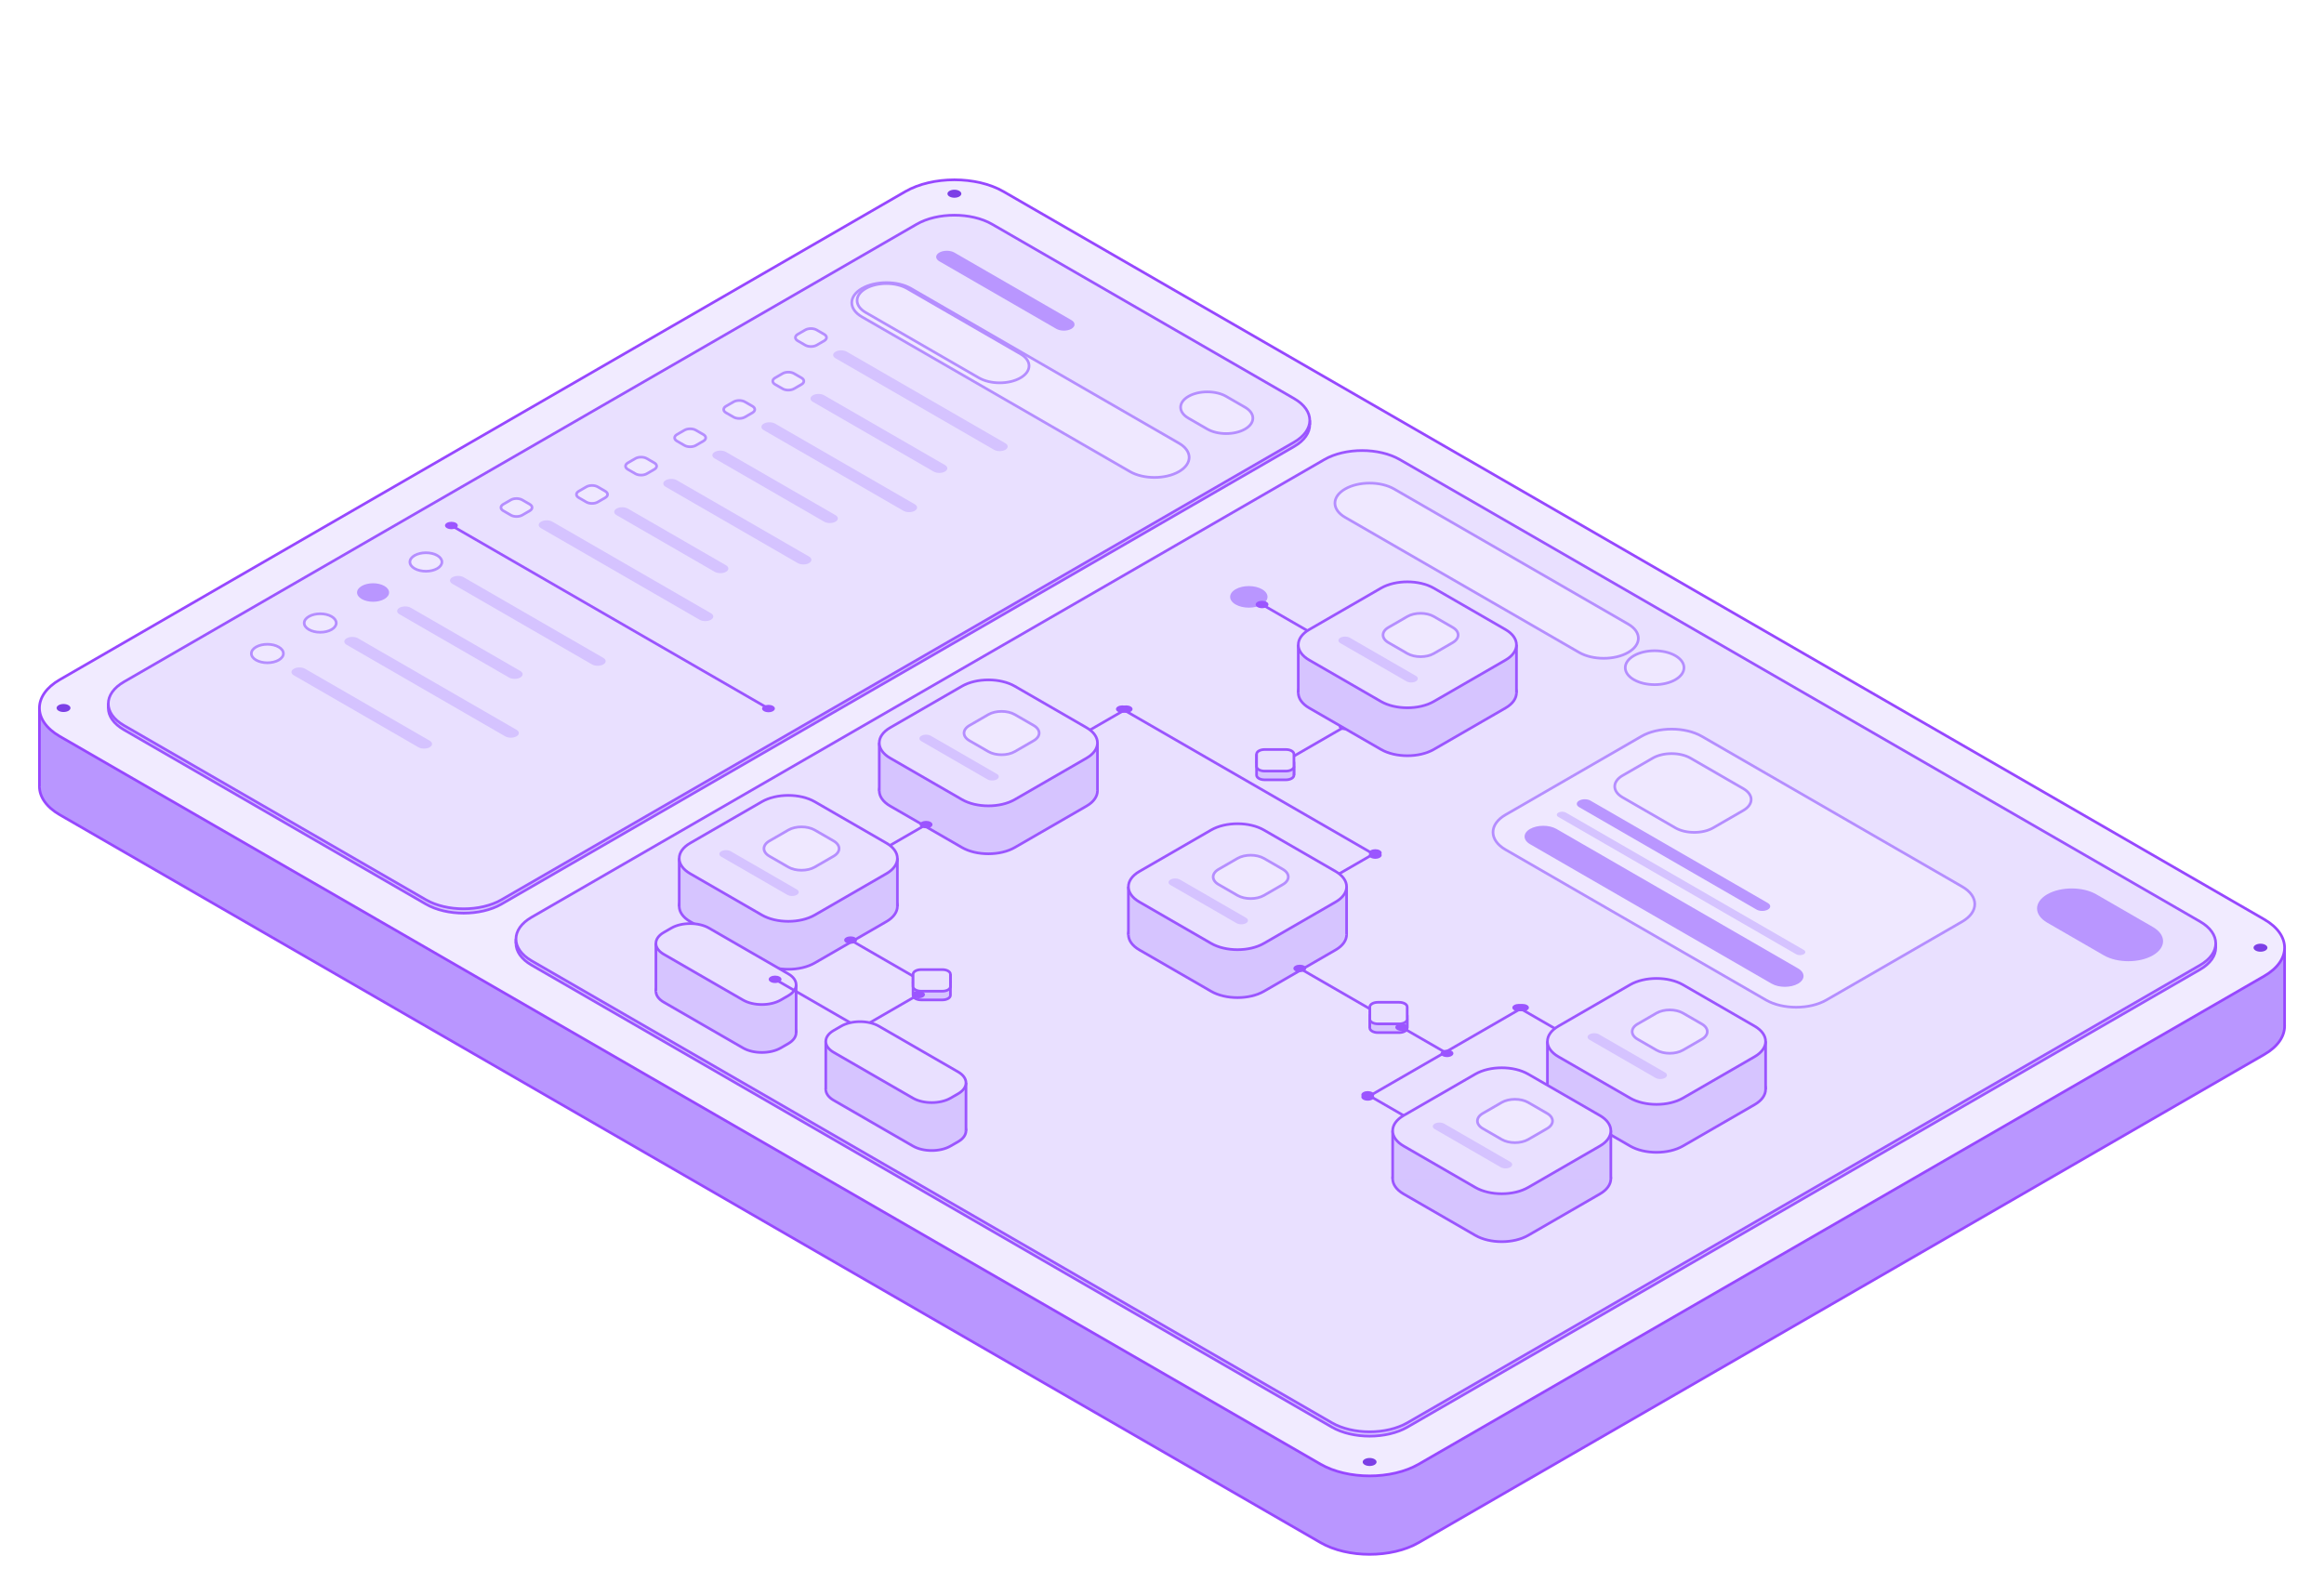
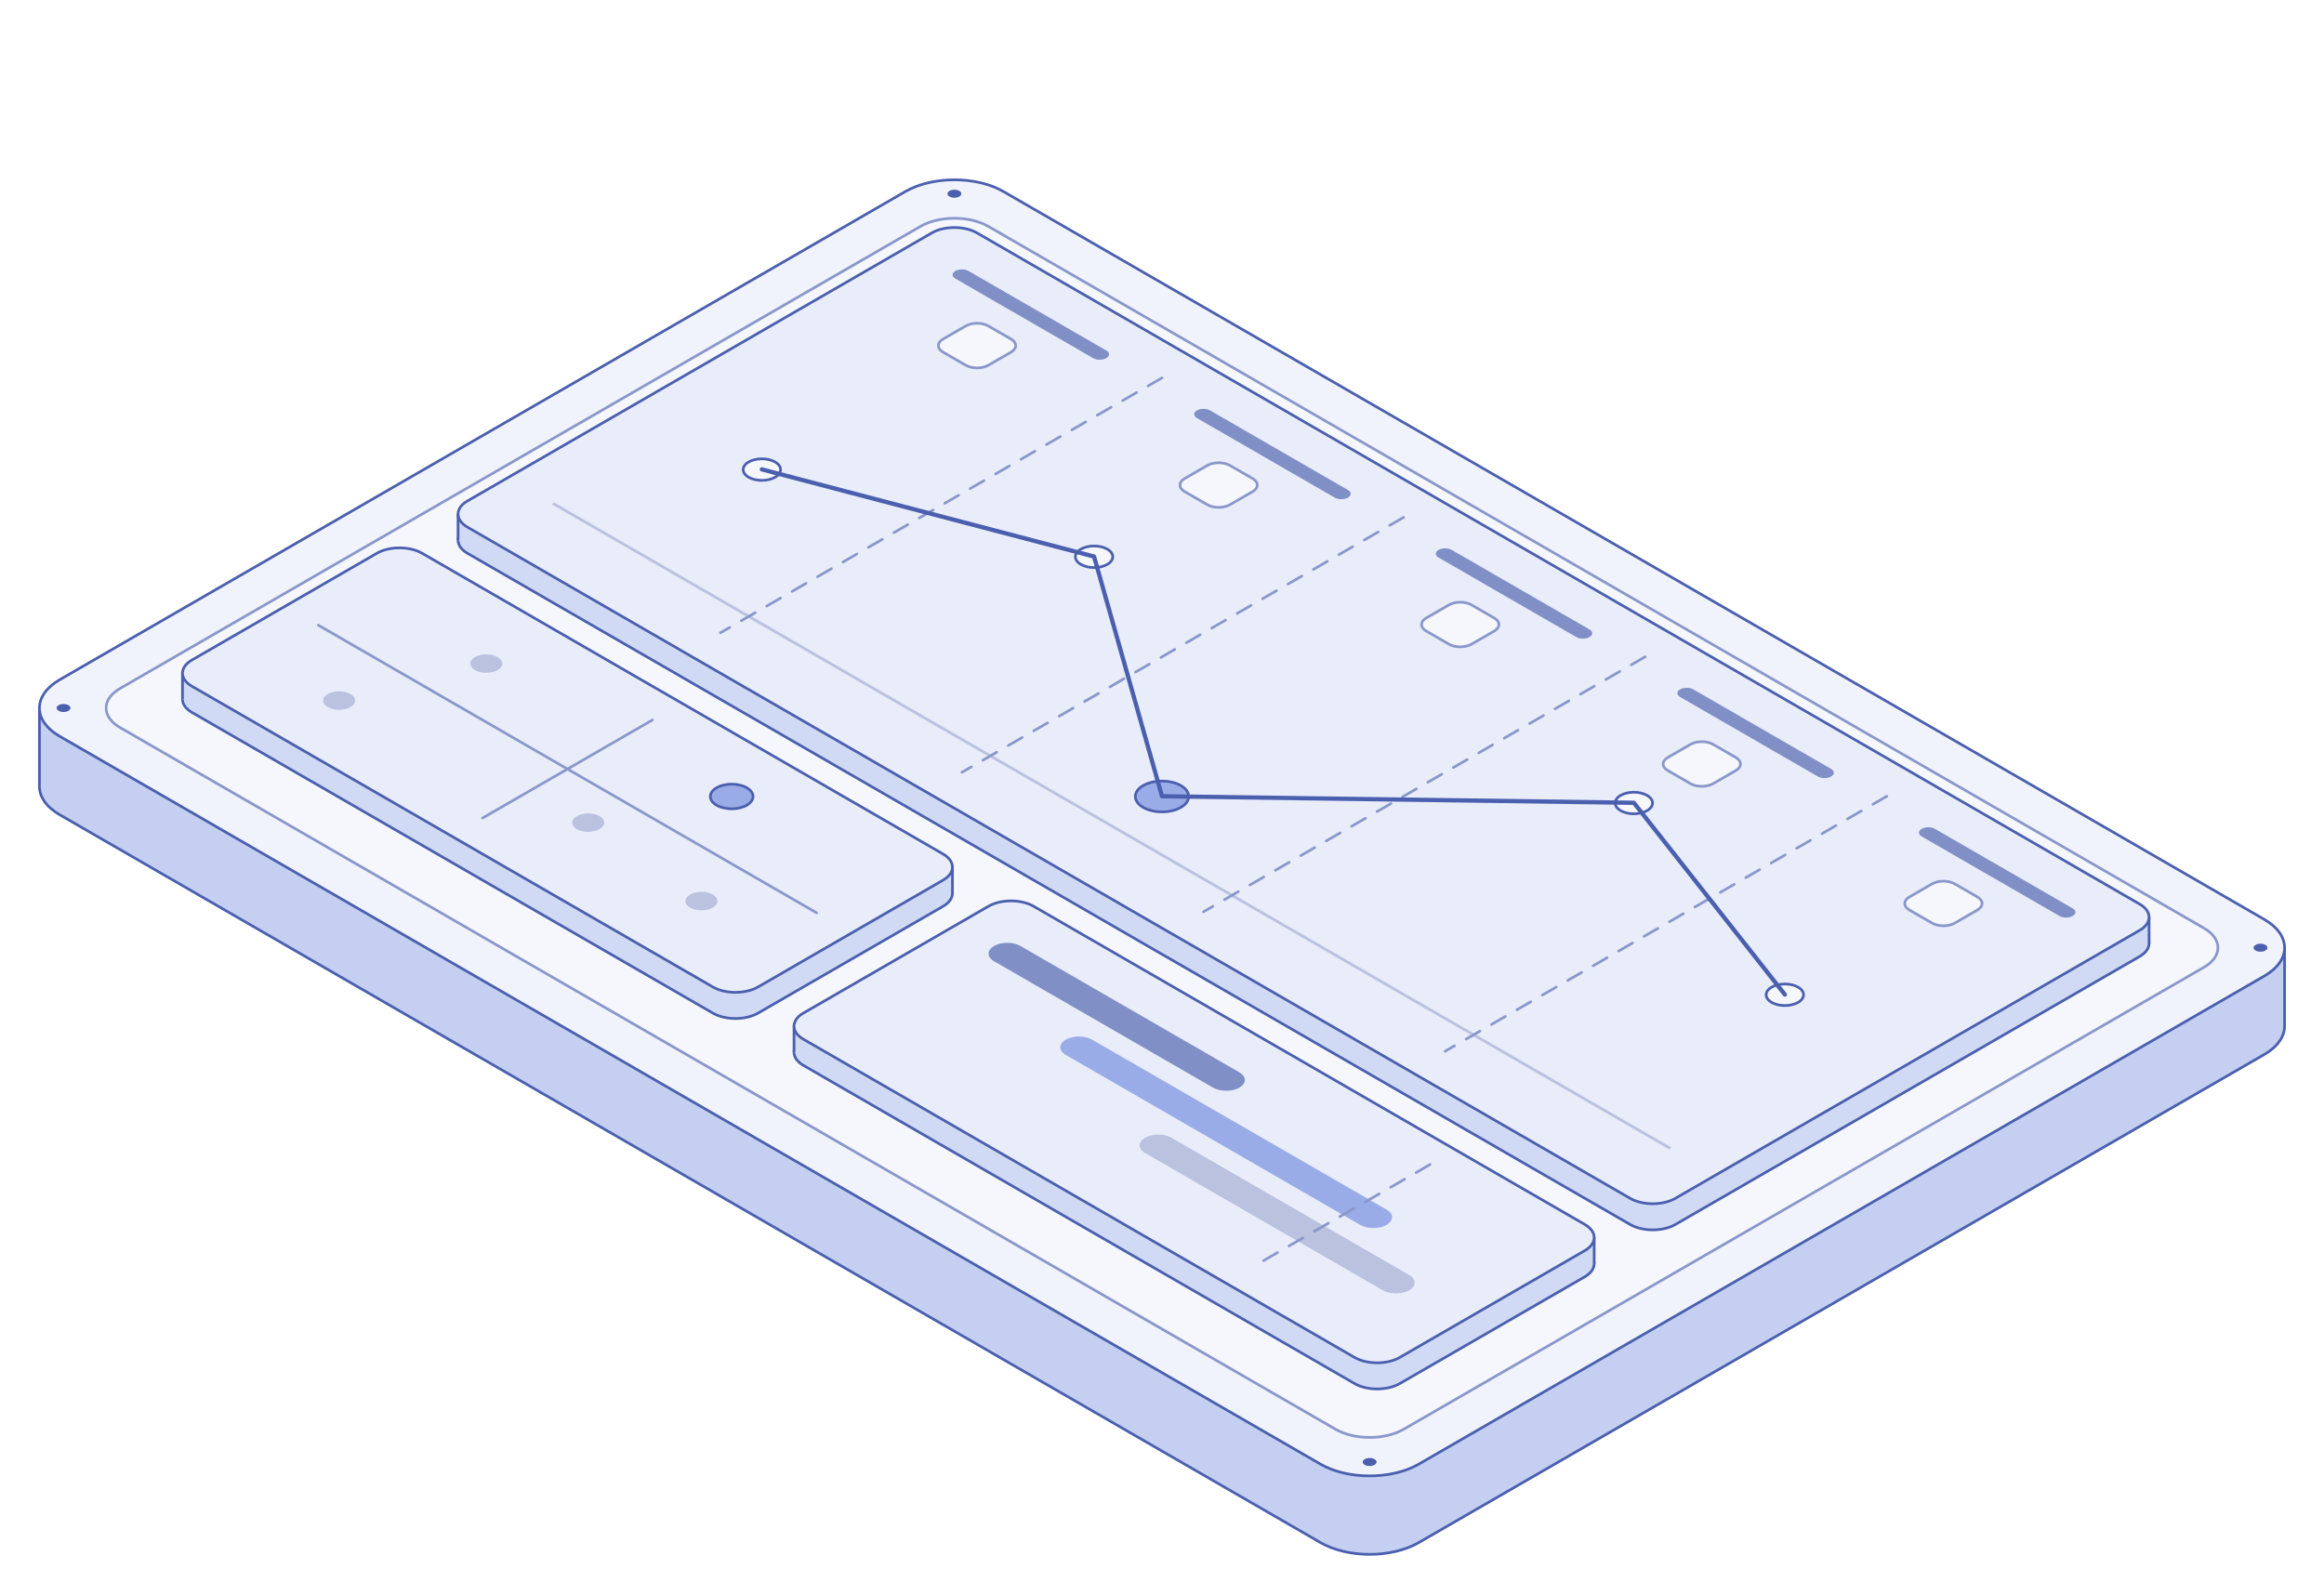
<svg xmlns="http://www.w3.org/2000/svg" viewBox="-435.34 -339.58 870.67 592.61" shape-rendering="geometricPrecision">
-   <style>.l{stroke-width:1px}.l2{stroke-width:1.5px}@media (min-resolution:2dppx){.l{stroke-width:.5px}.l2{stroke-width:1px}}@media (min-resolution:3dppx){.l{stroke-width:.34px}.l2{stroke-width:.67px}}</style>
+   <style>.l{stroke-width:1px}.l2{stroke-width:1.6px}@media (min-resolution:2dppx){.l{stroke-width:.5px}.l2{stroke-width:1px}}@media (min-resolution:3dppx){.l{stroke-width:.34px}.l2{stroke-width:.67px}}</style>
  <g transform="matrix(0.707107,0.408248,-0.707107,0.408248,-77.7817,-249.0315)">
-     <rect x="0" y="0" width="720" height="500" rx="26" fill="#b996ff" stroke="#9747ff" class="l" vector-effect="non-scaling-stroke" />
+     <rect x="0" y="0" width="720" height="500" rx="26" fill="#c4cff1" stroke="#4a5fae" class="l" vector-effect="non-scaling-stroke" />
  </g>
-   <path d="M-420.566 -74.301L420.566 15.513L420.566 44.907L-420.566 -44.907Z" fill="#b996ff" />
-   <path d="M-420.566 -74.301L-420.566 -44.907M420.566 15.513L420.566 44.907" stroke="#9747ff" class="l" vector-effect="non-scaling-stroke" />
+   <path d="M-420.566 -74.301L420.566 15.513L420.566 44.907L-420.566 -44.907Z" fill="#c4cff1" />
+   <path d="M-420.566 -74.301L-420.566 -44.907M420.566 15.513L420.566 44.907" stroke="#4a5fae" class="l" vector-effect="non-scaling-stroke" />
  <g transform="matrix(0.707107,0.408248,-0.707107,0.408248,-77.7817,-278.4253)">
-     <rect x="0" y="0" width="720" height="500" rx="26" fill="#f1ebff" stroke="#9747ff" class="l" vector-effect="non-scaling-stroke" />
+     <rect x="0" y="0" width="720" height="500" rx="26" fill="#f1f3fc" stroke="#4a5fae" class="l" vector-effect="non-scaling-stroke" />
  </g>
  <g transform="matrix(0.707107,0.408248,-0.707107,0.408248,-77.7817,-278.4253)">
-     <circle cx="14" cy="14" r="2.6" fill="#7c3fe6" />
-     <circle cx="706" cy="14" r="2.6" fill="#7c3fe6" />
-     <circle cx="706" cy="486" r="2.6" fill="#7c3fe6" />
-     <circle cx="14" cy="486" r="2.6" fill="#7c3fe6" />
+     <circle cx="14" cy="14" r="2.6" fill="#4a5fae" />
+     <circle cx="706" cy="14" r="2.6" fill="#4a5fae" />
+     <circle cx="706" cy="486" r="2.6" fill="#4a5fae" />
+     <circle cx="14" cy="486" r="2.6" fill="#4a5fae" />
  </g>
  <g transform="matrix(0.707107,0.408248,-0.707107,0.408248,-77.7817,-278.4253)">
-     <rect x="20" y="20" width="200" height="460" rx="20" fill="#d6c4ff" stroke="#9b55ff" class="l" vector-effect="non-scaling-stroke" />
-   </g>
-   <path d="M-394.767 -75.934L55.355 -182.079L55.355 -180.446L-394.767 -74.301Z" fill="#d6c4ff" />
-   <path d="M-394.767 -75.934L-394.767 -74.301M55.355 -182.079L55.355 -180.446" stroke="#9b55ff" class="l" vector-effect="non-scaling-stroke" />
-   <g transform="matrix(0.707107,0.408248,-0.707107,0.408248,-77.7817,-280.0583)">
-     <rect x="20" y="20" width="200" height="460" rx="20" fill="#e9e0ff" stroke="#9b55ff" class="l" vector-effect="non-scaling-stroke" />
-   </g>
-   <g transform="matrix(0.707107,0.408248,-0.707107,0.408248,-77.7817,-278.4253)">
-     <rect x="236" y="20" width="464" height="460" rx="20" fill="#d6c4ff" stroke="#9b55ff" class="l" vector-effect="non-scaling-stroke" />
-   </g>
-   <path d="M-242.032 12.247L394.767 13.880L394.767 15.513L-242.032 13.880Z" fill="#d6c4ff" />
-   <path d="M-242.032 12.247L-242.032 13.880M394.767 13.880L394.767 15.513" stroke="#9b55ff" class="l" vector-effect="non-scaling-stroke" />
-   <g transform="matrix(0.707107,0.408248,-0.707107,0.408248,-77.7817,-280.0583)">
-     <rect x="236" y="20" width="464" height="460" rx="20" fill="#e9e0ff" stroke="#9b55ff" class="l" vector-effect="non-scaling-stroke" />
-   </g>
-   <g transform="matrix(0.707107,0.408248,-0.707107,0.408248,-77.7817,-280.8748)">
-     <rect x="40" y="44" width="70" height="8" rx="4.0" fill="#b996ff" />
-   </g>
-   <g transform="matrix(0.707107,0.408248,-0.707107,0.408248,-77.7817,-280.8748)">
-     <rect x="40" y="116" width="10" height="10" rx="3" fill="#efe8ff" stroke="#b58eff" class="l" vector-effect="non-scaling-stroke" />
-   </g>
-   <g transform="matrix(0.707107,0.408248,-0.707107,0.408248,-77.7817,-280.8748)">
-     <rect x="54" y="142" width="10" height="10" rx="3" fill="#efe8ff" stroke="#b58eff" class="l" vector-effect="non-scaling-stroke" />
-   </g>
-   <g transform="matrix(0.707107,0.408248,-0.707107,0.408248,-77.7817,-280.8748)">
-     <rect x="54" y="168" width="10" height="10" rx="3" fill="#efe8ff" stroke="#b58eff" class="l" vector-effect="non-scaling-stroke" />
-   </g>
-   <g transform="matrix(0.707107,0.408248,-0.707107,0.408248,-77.7817,-280.8748)">
-     <rect x="172" y="38" width="30" height="20" rx="10" fill="#efe8ff" stroke="#b58eff" class="l" vector-effect="non-scaling-stroke" />
-   </g>
-   <g transform="matrix(0.707107,0.408248,-0.707107,0.408248,-77.7817,-280.8748)">
-     <rect x="54" y="194" width="10" height="10" rx="3" fill="#efe8ff" stroke="#b58eff" class="l" vector-effect="non-scaling-stroke" />
-   </g>
-   <g transform="matrix(0.707107,0.408248,-0.707107,0.408248,-77.7817,-280.8748)">
-     <rect x="58" y="118" width="90" height="6" rx="3.0" fill="#d5c3ff" />
-   </g>
-   <g transform="matrix(0.707107,0.408248,-0.707107,0.408248,-77.7817,-280.8748)">
-     <rect x="72" y="144" width="70" height="6" rx="3.0" fill="#d5c3ff" />
-   </g>
-   <g transform="matrix(0.707107,0.408248,-0.707107,0.408248,-77.7817,-280.8748)">
-     <rect x="54" y="220" width="10" height="10" rx="3" fill="#efe8ff" stroke="#b58eff" class="l" vector-effect="non-scaling-stroke" />
-   </g>
-   <g transform="matrix(0.707107,0.408248,-0.707107,0.408248,-77.7817,-280.8748)">
-     <rect x="36" y="72" width="168" height="26" rx="13" fill="#efe8ff" stroke="#b58eff" class="l" vector-effect="non-scaling-stroke" />
-   </g>
-   <g transform="matrix(0.707107,0.408248,-0.707107,0.408248,-77.7817,-280.8748)">
-     <rect x="54" y="246" width="10" height="10" rx="3" fill="#efe8ff" stroke="#b58eff" class="l" vector-effect="non-scaling-stroke" />
-   </g>
-   <g transform="matrix(0.707107,0.408248,-0.707107,0.408248,-77.7817,-280.8748)">
-     <rect x="72" y="170" width="80" height="6" rx="3.0" fill="#d5c3ff" />
-   </g>
-   <g transform="matrix(0.707107,0.408248,-0.707107,0.408248,-77.7817,-280.8748)">
-     <rect x="40" y="272" width="10" height="10" rx="3" fill="#efe8ff" stroke="#b58eff" class="l" vector-effect="non-scaling-stroke" />
-   </g>
-   <g transform="matrix(0.707107,0.408248,-0.707107,0.408248,-77.7817,-280.8748)">
-     <rect x="72" y="196" width="64" height="6" rx="3.0" fill="#d5c3ff" />
-   </g>
-   <g transform="matrix(0.707107,0.408248,-0.707107,0.408248,-77.7817,-280.8748)">
-     <rect x="72" y="222" width="76" height="6" rx="3.0" fill="#d5c3ff" />
-   </g>
-   <g transform="matrix(0.707107,0.408248,-0.707107,0.408248,-77.7817,-280.8748)">
-     <rect x="72" y="248" width="58" height="6" rx="3.0" fill="#d5c3ff" />
-   </g>
-   <g transform="matrix(0.707107,0.408248,-0.707107,0.408248,-77.7817,-280.8748)">
-     <rect x="40" y="320" width="12" height="12" rx="6" fill="#efe8ff" stroke="#b58eff" class="l" vector-effect="non-scaling-stroke" />
-   </g>
-   <g transform="matrix(0.707107,0.408248,-0.707107,0.408248,-77.7817,-280.8748)">
-     <rect x="40" y="348" width="12" height="12" rx="6" fill="#b996ff" />
-   </g>
-   <g transform="matrix(0.707107,0.408248,-0.707107,0.408248,-77.7817,-280.8748)">
-     <rect x="273" y="117" width="14" height="14" rx="7" fill="#b996ff" />
-   </g>
-   <g transform="matrix(0.707107,0.408248,-0.707107,0.408248,-77.7817,-280.8748)">
-     <rect x="58" y="274" width="90" height="6" rx="3.0" fill="#d5c3ff" />
-   </g>
-   <g transform="matrix(0.707107,0.408248,-0.707107,0.408248,-77.7817,-280.8748)">
-     <rect x="40" y="376" width="12" height="12" rx="6" fill="#efe8ff" stroke="#b58eff" class="l" vector-effect="non-scaling-stroke" />
-   </g>
-   <g transform="matrix(0.707107,0.408248,-0.707107,0.408248,-77.7817,-280.8748)">
-     <path d="M287 124.0L331 124.0" stroke="#9b55ff" class="l" vector-effect="non-scaling-stroke" />
-     <circle cx="287" cy="124.0" r="2.4" fill="#9b55ff" />
-     <circle cx="331" cy="124.0" r="2.4" fill="#9b55ff" />
-   </g>
-   <g transform="matrix(0.707107,0.408248,-0.707107,0.408248,-77.7817,-280.8748)">
-     <rect x="256" y="36" width="150" height="26" rx="13" fill="#efe8ff" stroke="#b58eff" class="l" vector-effect="non-scaling-stroke" />
-   </g>
-   <g transform="matrix(0.707107,0.408248,-0.707107,0.408248,-77.7817,-280.8748)">
-     <rect x="40" y="404" width="12" height="12" rx="6" fill="#efe8ff" stroke="#b58eff" class="l" vector-effect="non-scaling-stroke" />
-   </g>
-   <g transform="matrix(0.707107,0.408248,-0.707107,0.408248,-77.7817,-280.8748)">
-     <rect x="60" y="323" width="80" height="6" rx="3.0" fill="#d5c3ff" />
-   </g>
-   <g transform="matrix(0.707107,0.408248,-0.707107,0.408248,-77.7817,-280.8748)">
-     <rect x="60" y="351" width="64" height="6" rx="3.0" fill="#d5c3ff" />
-   </g>
-   <g transform="matrix(0.707107,0.408248,-0.707107,0.408248,-77.7817,-280.8748)">
-     <rect x="409" y="38" width="22" height="22" rx="11" fill="#efe8ff" stroke="#b58eff" class="l" vector-effect="non-scaling-stroke" />
-   </g>
-   <g transform="matrix(0.707107,0.408248,-0.707107,0.408248,-77.7817,-280.8748)">
-     <path d="M36 302.5L204 302.5" stroke="#9b55ff" class="l" vector-effect="non-scaling-stroke" />
-     <circle cx="36" cy="302.5" r="2.4" fill="#9b55ff" />
-     <circle cx="204" cy="302.5" r="2.4" fill="#9b55ff" />
-   </g>
-   <g transform="matrix(0.707107,0.408248,-0.707107,0.408248,-77.7817,-280.8748)">
-     <rect x="60" y="379" width="90" height="6" rx="3.0" fill="#d5c3ff" />
-   </g>
-   <g transform="matrix(0.707107,0.408248,-0.707107,0.408248,-77.7817,-280.8748)">
-     <rect x="60" y="407" width="72" height="6" rx="3.0" fill="#d5c3ff" />
-   </g>
-   <g transform="matrix(0.707107,0.408248,-0.707107,0.408248,-77.7817,-280.8748)">
-     <path d="M299.0 208L299.0 248" stroke="#9b55ff" class="l" vector-effect="non-scaling-stroke" />
-     <circle cx="299.0" cy="208" r="2.4" fill="#9b55ff" />
-     <circle cx="299.0" cy="248" r="2.4" fill="#9b55ff" />
-   </g>
-   <g transform="matrix(0.707107,0.408248,-0.707107,0.408248,-77.7817,-280.8748)">
-     <path d="M365.0 158L365.0 188" stroke="#9b55ff" class="l" vector-effect="non-scaling-stroke" />
-     <circle cx="365.0" cy="158" r="2.4" fill="#9b55ff" />
-     <circle cx="365.0" cy="188" r="2.4" fill="#9b55ff" />
+     <rect x="20" y="20" width="680" height="460" rx="18" fill="#f5f7fd" stroke="#8997ca" class="l" vector-effect="non-scaling-stroke" />
  </g>
  <g transform="matrix(0.707107,0.408248,-0.707107,0.408248,-77.7817,-280.0583)">
-     <rect x="332" y="92" width="66" height="66" rx="14" fill="#d6c4ff" stroke="#9b55ff" class="l" vector-effect="non-scaling-stroke" />
+     <rect x="40" y="334" width="300" height="122" rx="12" fill="#d1daf4" stroke="#4a5fae" class="l" vector-effect="non-scaling-stroke" />
  </g>
-   <path d="M51.054 -97.980L132.794 -97.980L132.794 -80.017L51.054 -80.017Z" fill="#d6c4ff" />
-   <path d="M51.054 -97.980L51.054 -80.017M132.794 -97.980L132.794 -80.017" stroke="#9b55ff" class="l" vector-effect="non-scaling-stroke" />
-   <g transform="matrix(0.707107,0.408248,-0.707107,0.408248,-77.7817,-298.0213)">
-     <rect x="332" y="92" width="66" height="66" rx="14" fill="#e9e0ff" stroke="#9b55ff" class="l" vector-effect="non-scaling-stroke" />
+   <path d="M-366.968 -87.365L-78.510 -14.697L-78.510 -4.899L-366.968 -77.567Z" fill="#d1daf4" />
+   <path d="M-366.968 -87.365L-366.968 -77.567M-78.510 -14.697L-78.510 -4.899" stroke="#4a5fae" class="l" vector-effect="non-scaling-stroke" />
+   <g transform="matrix(0.707107,0.408248,-0.707107,0.408248,-77.7817,-289.8563)">
+     <rect x="40" y="334" width="300" height="122" rx="12" fill="#e9edfa" stroke="#4a5fae" class="l" vector-effect="non-scaling-stroke" />
  </g>
  <g transform="matrix(0.707107,0.408248,-0.707107,0.408248,-77.7817,-280.0583)">
-     <rect x="358" y="188" width="14" height="14" rx="3" fill="#d6c4ff" stroke="#9b55ff" class="l" vector-effect="non-scaling-stroke" transform="rotate(45 365.0 195.0)" />
+     <rect x="40" y="40" width="640" height="270" rx="12" fill="#d1daf4" stroke="#4a5fae" class="l" vector-effect="non-scaling-stroke" />
  </g>
-   <path d="M35.426 -57.015L49.426 -52.396L49.426 -49.130L35.426 -53.749Z" fill="#d6c4ff" />
-   <path d="M35.426 -57.015L35.426 -53.749M49.426 -52.396L49.426 -49.130" stroke="#9b55ff" class="l" vector-effect="non-scaling-stroke" />
-   <g transform="matrix(0.707107,0.408248,-0.707107,0.408248,-77.7817,-283.3243)">
-     <rect x="358" y="188" width="14" height="14" rx="3" fill="#e9e0ff" stroke="#9b55ff" class="l" vector-effect="non-scaling-stroke" transform="rotate(45 365.0 195.0)" />
-   </g>
-   <g transform="matrix(0.707107,0.408248,-0.707107,0.408248,-77.7817,-280.8748)">
-     <path d="M298 209.0L432 209.0" stroke="#9b55ff" class="l" vector-effect="non-scaling-stroke" />
-     <circle cx="298" cy="209.0" r="2.4" fill="#9b55ff" />
-     <circle cx="432" cy="209.0" r="2.4" fill="#9b55ff" />
+   <path d="M-263.730 -146.969L369.796 4.082L369.796 13.880L-263.730 -137.171Z" fill="#d1daf4" />
+   <path d="M-263.730 -146.969L-263.730 -137.171M369.796 4.082L369.796 13.880" stroke="#4a5fae" class="l" vector-effect="non-scaling-stroke" />
+   <g transform="matrix(0.707107,0.408248,-0.707107,0.408248,-77.7817,-289.8563)">
+     <rect x="40" y="40" width="640" height="270" rx="12" fill="#e9edfa" stroke="#4a5fae" class="l" vector-effect="non-scaling-stroke" />
  </g>
  <g transform="matrix(0.707107,0.408248,-0.707107,0.408248,-77.7817,-280.0583)">
-     <rect x="266" y="248" width="66" height="66" rx="14" fill="#d6c4ff" stroke="#9b55ff" class="l" vector-effect="non-scaling-stroke" />
+     <rect x="364" y="334" width="316" height="122" rx="12" fill="#d1daf4" stroke="#4a5fae" class="l" vector-effect="non-scaling-stroke" />
  </g>
-   <path d="M-105.924 -61.237L-24.184 -61.237L-24.184 -43.274L-105.924 -43.274Z" fill="#d6c4ff" />
-   <path d="M-105.924 -61.237L-105.924 -43.274M-24.184 -61.237L-24.184 -43.274" stroke="#9b55ff" class="l" vector-effect="non-scaling-stroke" />
-   <g transform="matrix(0.707107,0.408248,-0.707107,0.408248,-77.7817,-298.0213)">
-     <rect x="266" y="248" width="66" height="66" rx="14" fill="#e9e0ff" stroke="#9b55ff" class="l" vector-effect="non-scaling-stroke" />
+   <path d="M-137.865 44.907L161.907 124.107L161.907 133.905L-137.865 54.705Z" fill="#d1daf4" />
+   <path d="M-137.865 44.907L-137.865 54.705M161.907 124.107L161.907 133.905" stroke="#4a5fae" class="l" vector-effect="non-scaling-stroke" />
+   <g transform="matrix(0.707107,0.408248,-0.707107,0.408248,-77.7817,-289.8563)">
+     <rect x="364" y="334" width="316" height="122" rx="12" fill="#e9edfa" stroke="#4a5fae" class="l" vector-effect="non-scaling-stroke" />
  </g>
-   <g transform="matrix(0.707107,0.408248,-0.707107,0.408248,-77.7817,-280.8748)">
-     <path d="M299.0 314L299.0 354" stroke="#9b55ff" class="l" vector-effect="non-scaling-stroke" />
-     <circle cx="299.0" cy="314" r="2.4" fill="#9b55ff" />
-     <circle cx="299.0" cy="354" r="2.4" fill="#9b55ff" />
+   <g transform="matrix(0.707107,0.408248,-0.707107,0.408248,-77.7817,-290.1012)">
+     <rect x="64" y="60" width="80" height="7" rx="3.5" fill="#808fc6" />
  </g>
-   <g transform="matrix(0.707107,0.408248,-0.707107,0.408248,-77.7817,-280.8748)">
-     <path d="M431.0 208L431.0 248" stroke="#9b55ff" class="l" vector-effect="non-scaling-stroke" />
-     <circle cx="431.0" cy="208" r="2.4" fill="#9b55ff" />
-     <circle cx="431.0" cy="248" r="2.4" fill="#9b55ff" />
+   <g transform="matrix(0.707107,0.408248,-0.707107,0.408248,-77.7817,-290.1012)">
+     <rect x="92" y="80" width="24" height="24" rx="6" fill="#f5f7fd" stroke="#8997ca" class="l" vector-effect="non-scaling-stroke" />
  </g>
-   <g transform="matrix(0.707107,0.408248,-0.707107,0.408248,-77.7817,-280.8748)">
-     <rect x="628" y="36" width="56" height="26" rx="13" fill="#b996ff" />
+   <g transform="matrix(0.707107,0.408248,-0.707107,0.408248,-77.7817,-290.1012)">
+     <rect x="192" y="60" width="80" height="7" rx="3.5" fill="#808fc6" />
  </g>
-   <g transform="matrix(0.707107,0.408248,-0.707107,0.408248,-77.7817,-280.0583)">
-     <rect x="266" y="354" width="66" height="66" rx="14" fill="#d6c4ff" stroke="#9b55ff" class="l" vector-effect="non-scaling-stroke" />
+   <g transform="matrix(0.707107,0.408248,-0.707107,0.408248,-77.7817,-290.1012)">
+     <rect x="220" y="80" width="24" height="24" rx="6" fill="#f5f7fd" stroke="#8997ca" class="l" vector-effect="non-scaling-stroke" />
  </g>
-   <path d="M-180.877 -17.963L-99.137 -17.963L-99.137 0.000L-180.877 0.000Z" fill="#d6c4ff" />
-   <path d="M-180.877 -17.963L-180.877 0.000M-99.137 -17.963L-99.137 0.000" stroke="#9b55ff" class="l" vector-effect="non-scaling-stroke" />
-   <g transform="matrix(0.707107,0.408248,-0.707107,0.408248,-77.7817,-298.0213)">
-     <rect x="266" y="354" width="66" height="66" rx="14" fill="#e9e0ff" stroke="#9b55ff" class="l" vector-effect="non-scaling-stroke" />
+   <g transform="matrix(0.707107,0.408248,-0.707107,0.408248,-77.7817,-290.1012)">
+     <rect x="320" y="60" width="80" height="7" rx="3.5" fill="#808fc6" />
  </g>
-   <g transform="matrix(0.707107,0.408248,-0.707107,0.408248,-77.7817,-280.8748)">
-     <path d="M332 387.0L368 387.0" stroke="#9b55ff" class="l" vector-effect="non-scaling-stroke" />
-     <circle cx="332" cy="387.0" r="2.4" fill="#9b55ff" />
-     <circle cx="368" cy="387.0" r="2.4" fill="#9b55ff" />
+   <g transform="matrix(0.707107,0.408248,-0.707107,0.408248,-77.7817,-290.1012)">
+     <rect x="348" y="80" width="24" height="24" rx="6" fill="#f5f7fd" stroke="#8997ca" class="l" vector-effect="non-scaling-stroke" />
  </g>
-   <g transform="matrix(0.707107,0.408248,-0.707107,0.408248,-77.7817,-280.0583)">
-     <rect x="368" y="380" width="14" height="14" rx="3" fill="#d6c4ff" stroke="#9b55ff" class="l" vector-effect="non-scaling-stroke" transform="rotate(45 375.0 387.0)" />
+   <g transform="matrix(0.707107,0.408248,-0.707107,0.408248,-77.7817,-290.1012)">
+     <rect x="448" y="60" width="80" height="7" rx="3.5" fill="#808fc6" />
  </g>
-   <path d="M-93.267 25.451L-79.267 25.451L-79.267 28.717L-93.267 28.717Z" fill="#d6c4ff" />
-   <path d="M-93.267 25.451L-93.267 28.717M-79.267 25.451L-79.267 28.717" stroke="#9b55ff" class="l" vector-effect="non-scaling-stroke" />
-   <g transform="matrix(0.707107,0.408248,-0.707107,0.408248,-77.7817,-283.3243)">
-     <rect x="368" y="380" width="14" height="14" rx="3" fill="#e9e0ff" stroke="#9b55ff" class="l" vector-effect="non-scaling-stroke" transform="rotate(45 375.0 387.0)" />
+   <g transform="matrix(0.707107,0.408248,-0.707107,0.408248,-77.7817,-290.1012)">
+     <rect x="476" y="80" width="24" height="24" rx="6" fill="#f5f7fd" stroke="#8997ca" class="l" vector-effect="non-scaling-stroke" />
  </g>
-   <g transform="matrix(0.707107,0.408248,-0.707107,0.408248,-77.7817,-280.0583)">
-     <rect x="398" y="248" width="66" height="66" rx="14" fill="#d6c4ff" stroke="#9b55ff" class="l" vector-effect="non-scaling-stroke" />
+   <g transform="matrix(0.707107,0.408248,-0.707107,0.408248,-77.7817,-290.1012)">
+     <rect x="576" y="60" width="80" height="7" rx="3.5" fill="#808fc6" />
  </g>
-   <path d="M-12.586 -7.348L69.154 -7.348L69.154 10.614L-12.586 10.614Z" fill="#d6c4ff" />
-   <path d="M-12.586 -7.348L-12.586 10.614M69.154 -7.348L69.154 10.614" stroke="#9b55ff" class="l" vector-effect="non-scaling-stroke" />
-   <g transform="matrix(0.707107,0.408248,-0.707107,0.408248,-77.7817,-298.0213)">
-     <rect x="398" y="248" width="66" height="66" rx="14" fill="#e9e0ff" stroke="#9b55ff" class="l" vector-effect="non-scaling-stroke" />
+   <g transform="matrix(0.707107,0.408248,-0.707107,0.408248,-77.7817,-290.1012)">
+     <rect x="604" y="80" width="24" height="24" rx="6" fill="#f5f7fd" stroke="#8997ca" class="l" vector-effect="non-scaling-stroke" />
  </g>
-   <g transform="matrix(0.707107,0.408248,-0.707107,0.408248,-77.7817,-280.8748)">
-     <path d="M331.0 424L331.0 452" stroke="#9b55ff" class="l" vector-effect="non-scaling-stroke" />
-     <circle cx="331.0" cy="424" r="2.4" fill="#9b55ff" />
-     <circle cx="331.0" cy="452" r="2.4" fill="#9b55ff" />
+   <g transform="matrix(0.707107,0.408248,-0.707107,0.408248,-77.7817,-290.1012)">
+     <rect x="384" y="356" width="130" height="14" rx="7" fill="#808fc6" />
  </g>
-   <g transform="matrix(0.707107,0.408248,-0.707107,0.408248,-77.7817,-280.8748)">
-     <path d="M464 281.0L504 281.0" stroke="#9b55ff" class="l" vector-effect="non-scaling-stroke" />
-     <circle cx="464" cy="281.0" r="2.4" fill="#9b55ff" />
-     <circle cx="504" cy="281.0" r="2.4" fill="#9b55ff" />
+   <g transform="matrix(0.707107,0.408248,-0.707107,0.408248,-77.7817,-290.1012)">
+     <rect x="64" y="276" width="592" height="1.5" rx="0" fill="#bac2e0" />
  </g>
-   <g transform="matrix(0.707107,0.408248,-0.707107,0.408248,-77.7817,-280.8748)">
-     <path d="M375.0 394L375.0 424" stroke="#9b55ff" class="l" vector-effect="non-scaling-stroke" />
-     <circle cx="375.0" cy="394" r="2.4" fill="#9b55ff" />
-     <circle cx="375.0" cy="424" r="2.4" fill="#9b55ff" />
+   <g transform="matrix(0.707107,0.408248,-0.707107,0.408248,-77.7817,-290.1012)">
+     <rect x="446" y="380" width="170" height="14" rx="7" fill="#99ace7" />
  </g>
-   <g transform="matrix(0.707107,0.408248,-0.707107,0.408248,-77.7817,-280.0583)">
-     <rect x="504" y="274" width="14" height="14" rx="3" fill="#d6c4ff" stroke="#9b55ff" class="l" vector-effect="non-scaling-stroke" transform="rotate(45 511.0 281.0)" />
+   <g transform="matrix(0.707107,0.408248,-0.707107,0.408248,-77.7817,-290.1012)">
+     <rect x="512" y="404" width="140" height="14" rx="7" fill="#bac2e0" />
  </g>
-   <path d="M77.853 42.318L91.853 42.318L91.853 45.584L77.853 45.584Z" fill="#d6c4ff" />
-   <path d="M77.853 42.318L77.853 45.584M91.853 42.318L91.853 45.584" stroke="#9b55ff" class="l" vector-effect="non-scaling-stroke" />
-   <g transform="matrix(0.707107,0.408248,-0.707107,0.408248,-77.7817,-283.3243)">
-     <rect x="504" y="274" width="14" height="14" rx="3" fill="#e9e0ff" stroke="#9b55ff" class="l" vector-effect="non-scaling-stroke" transform="rotate(45 511.0 281.0)" />
+   <g transform="matrix(0.707107,0.408248,-0.707107,0.408248,-77.7817,-290.1829)">
+     <circle cx="104" cy="206" r="7" fill="#f5f7fd" stroke="#4a5fae" class="l" vector-effect="non-scaling-stroke" />
  </g>
-   <g transform="matrix(0.707107,0.408248,-0.707107,0.408248,-77.7817,-280.8748)">
-     <path d="M540 241.0L580 241.0" stroke="#9b55ff" class="l" vector-effect="non-scaling-stroke" />
-     <circle cx="540" cy="241.0" r="2.4" fill="#9b55ff" />
-     <circle cx="580" cy="241.0" r="2.4" fill="#9b55ff" />
+   <g transform="matrix(0.707107,0.408248,-0.707107,0.408248,-77.7817,-290.1829)">
+     <circle cx="232" cy="158" r="7" fill="#f5f7fd" stroke="#4a5fae" class="l" vector-effect="non-scaling-stroke" />
  </g>
-   <g transform="matrix(0.707107,0.408248,-0.707107,0.408248,-77.7817,-280.8748)">
-     <path d="M518 281.0L542 281.0" stroke="#9b55ff" class="l" vector-effect="non-scaling-stroke" />
-     <circle cx="518" cy="281.0" r="2.4" fill="#9b55ff" />
-     <circle cx="542" cy="281.0" r="2.4" fill="#9b55ff" />
+   <g transform="matrix(0.707107,0.408248,-0.707107,0.408248,-77.7817,-290.2645)">
+     <path d="M168 58L168 292" fill="none" stroke="#8997ca" class="l" stroke-linejoin="round" stroke-linecap="round" stroke-dasharray="6 5" vector-effect="non-scaling-stroke" />
  </g>
-   <g transform="matrix(0.707107,0.408248,-0.707107,0.408248,-77.7817,-280.0583)">
-     <rect x="300" y="440" width="62" height="24" rx="10" fill="#d6c4ff" stroke="#9b55ff" class="l" vector-effect="non-scaling-stroke" />
+   <g transform="matrix(0.707107,0.408248,-0.707107,0.408248,-77.7817,-290.1829)">
+     <circle cx="120" cy="368" r="6" fill="#bac2e0" />
  </g>
-   <path d="M-189.605 13.880L-137.078 29.394L-137.078 47.357L-189.605 31.843Z" fill="#d6c4ff" />
-   <path d="M-189.605 13.880L-189.605 31.843M-137.078 29.394L-137.078 47.357" stroke="#9b55ff" class="l" vector-effect="non-scaling-stroke" />
-   <g transform="matrix(0.707107,0.408248,-0.707107,0.408248,-77.7817,-298.0213)">
-     <rect x="300" y="440" width="62" height="24" rx="10" fill="#e9e0ff" stroke="#9b55ff" class="l" vector-effect="non-scaling-stroke" />
+   <g transform="matrix(0.707107,0.408248,-0.707107,0.408248,-77.7817,-290.1829)">
+     <circle cx="98" cy="424" r="6" fill="#bac2e0" />
  </g>
-   <g transform="matrix(0.707107,0.408248,-0.707107,0.408248,-77.7817,-280.8748)">
-     <path d="M330 425.0L422 425.0" stroke="#9b55ff" class="l" vector-effect="non-scaling-stroke" />
-     <circle cx="330" cy="425.0" r="2.4" fill="#9b55ff" />
-     <circle cx="422" cy="425.0" r="2.4" fill="#9b55ff" />
+   <g transform="matrix(0.707107,0.408248,-0.707107,0.408248,-77.7817,-290.2645)">
+     <path d="M296 58L296 292" fill="none" stroke="#8997ca" class="l" stroke-linejoin="round" stroke-linecap="round" stroke-dasharray="6 5" vector-effect="non-scaling-stroke" />
  </g>
-   <g transform="matrix(0.707107,0.408248,-0.707107,0.408248,-77.7817,-280.8748)">
-     <path d="M541.0 240L541.0 322" stroke="#9b55ff" class="l" vector-effect="non-scaling-stroke" />
-     <circle cx="541.0" cy="240" r="2.4" fill="#9b55ff" />
-     <circle cx="541.0" cy="322" r="2.4" fill="#9b55ff" />
+   <g transform="matrix(0.707107,0.408248,-0.707107,0.408248,-77.7817,-290.1829)">
+     <circle cx="246" cy="364" r="8" fill="#99ace7" stroke="#4a5fae" class="l" vector-effect="non-scaling-stroke" />
  </g>
-   <g transform="matrix(0.707107,0.408248,-0.707107,0.408248,-77.7817,-280.8748)">
-     <path d="M421.0 424L421.0 452" stroke="#9b55ff" class="l" vector-effect="non-scaling-stroke" />
-     <circle cx="421.0" cy="424" r="2.4" fill="#9b55ff" />
-     <circle cx="421.0" cy="452" r="2.4" fill="#9b55ff" />
+   <g transform="matrix(0.707107,0.408248,-0.707107,0.408248,-77.7817,-290.1829)">
+     <circle cx="360" cy="250" r="10" fill="#99ace7" stroke="#4a5fae" class="l" vector-effect="non-scaling-stroke" />
  </g>
-   <g transform="matrix(0.707107,0.408248,-0.707107,0.408248,-77.7817,-280.8748)">
-     <path d="M540 321.0L580 321.0" stroke="#9b55ff" class="l" vector-effect="non-scaling-stroke" />
-     <circle cx="540" cy="321.0" r="2.4" fill="#9b55ff" />
-     <circle cx="580" cy="321.0" r="2.4" fill="#9b55ff" />
+   <g transform="matrix(0.707107,0.408248,-0.707107,0.408248,-77.7817,-290.1829)">
+     <circle cx="488" cy="128" r="7" fill="#f5f7fd" stroke="#4a5fae" class="l" vector-effect="non-scaling-stroke" />
  </g>
-   <g transform="matrix(0.707107,0.408248,-0.707107,0.408248,-77.7817,-280.0583)">
-     <rect x="390" y="440" width="62" height="24" rx="10" fill="#d6c4ff" stroke="#9b55ff" class="l" vector-effect="non-scaling-stroke" />
+   <g transform="matrix(0.707107,0.408248,-0.707107,0.408248,-77.7817,-290.2645)">
+     <path d="M190 350L190 440" fill="none" stroke="#8997ca" class="l" stroke-linejoin="round" stroke-linecap="round" vector-effect="non-scaling-stroke" />
  </g>
-   <path d="M-125.966 50.623L-73.439 66.136L-73.439 84.099L-125.966 68.586Z" fill="#d6c4ff" />
-   <path d="M-125.966 50.623L-125.966 68.586M-73.439 66.136L-73.439 84.099" stroke="#9b55ff" class="l" vector-effect="non-scaling-stroke" />
-   <g transform="matrix(0.707107,0.408248,-0.707107,0.408248,-77.7817,-298.0213)">
-     <rect x="390" y="440" width="62" height="24" rx="10" fill="#e9e0ff" stroke="#9b55ff" class="l" vector-effect="non-scaling-stroke" />
+   <g transform="matrix(0.707107,0.408248,-0.707107,0.408248,-77.7817,-290.1829)">
+     <circle cx="220" cy="414" r="6" fill="#bac2e0" />
  </g>
-   <g transform="matrix(0.707107,0.408248,-0.707107,0.408248,-77.7817,-280.0583)">
-     <rect x="580" y="208" width="66" height="66" rx="14" fill="#d6c4ff" stroke="#9b55ff" class="l" vector-effect="non-scaling-stroke" />
+   <g transform="matrix(0.707107,0.408248,-0.707107,0.408248,-77.7817,-290.2645)">
+     <path d="M424 58L424 292" fill="none" stroke="#8997ca" class="l" stroke-linejoin="round" stroke-linecap="round" stroke-dasharray="6 5" vector-effect="non-scaling-stroke" />
  </g>
-   <path d="M144.392 50.623L226.132 50.623L226.132 68.586L144.392 68.586Z" fill="#d6c4ff" />
-   <path d="M144.392 50.623L144.392 68.586M226.132 50.623L226.132 68.586" stroke="#9b55ff" class="l" vector-effect="non-scaling-stroke" />
-   <g transform="matrix(0.707107,0.408248,-0.707107,0.408248,-77.7817,-298.0213)">
-     <rect x="580" y="208" width="66" height="66" rx="14" fill="#e9e0ff" stroke="#9b55ff" class="l" vector-effect="non-scaling-stroke" />
+   <g transform="matrix(0.707107,0.408248,-0.707107,0.408248,-77.7817,-290.2645)">
+     <path d="M58 395L322 395" fill="none" stroke="#8997ca" class="l" stroke-linejoin="round" stroke-linecap="round" vector-effect="non-scaling-stroke" />
  </g>
-   <g transform="matrix(0.707107,0.408248,-0.707107,0.408248,-77.7817,-280.0583)">
-     <rect x="580" y="290" width="66" height="66" rx="14" fill="#d6c4ff" stroke="#9b55ff" class="l" vector-effect="non-scaling-stroke" />
+   <g transform="matrix(0.707107,0.408248,-0.707107,0.408248,-77.7817,-290.1829)">
+     <circle cx="286" cy="420" r="6" fill="#bac2e0" />
  </g>
-   <path d="M86.409 84.099L168.149 84.099L168.149 102.062L86.409 102.062Z" fill="#d6c4ff" />
-   <path d="M86.409 84.099L86.409 102.062M168.149 84.099L168.149 102.062" stroke="#9b55ff" class="l" vector-effect="non-scaling-stroke" />
-   <g transform="matrix(0.707107,0.408248,-0.707107,0.408248,-77.7817,-298.0213)">
-     <rect x="580" y="290" width="66" height="66" rx="14" fill="#e9e0ff" stroke="#9b55ff" class="l" vector-effect="non-scaling-stroke" />
+   <g transform="matrix(0.707107,0.408248,-0.707107,0.408248,-77.7817,-290.1829)">
+     <circle cx="616" cy="176" r="7" fill="#f5f7fd" stroke="#4a5fae" class="l" vector-effect="non-scaling-stroke" />
  </g>
-   <g transform="matrix(0.707107,0.408248,-0.707107,0.408248,-77.7817,-281.6913)">
-     <rect x="38" y="74" width="82" height="22" rx="11" fill="#efe8ff" stroke="#b58eff" class="l" vector-effect="non-scaling-stroke" />
+   <g transform="matrix(0.707107,0.408248,-0.707107,0.408248,-77.7817,-290.2645)">
+     <path d="M552 58L552 292" fill="none" stroke="#8997ca" class="l" stroke-linejoin="round" stroke-linecap="round" stroke-dasharray="6 5" vector-effect="non-scaling-stroke" />
  </g>
-   <g transform="matrix(0.707107,0.408248,-0.707107,0.408248,-77.7817,-298.8377)">
-     <rect x="353" y="106" width="24" height="24" rx="7" fill="#efe8ff" stroke="#b58eff" class="l" vector-effect="non-scaling-stroke" />
+   <g transform="matrix(0.707107,0.408248,-0.707107,0.408248,-77.7817,-290.2645)">
+     <path d="M104 206L232 158L360 250L488 128L616 176" fill="none" stroke="#4a5fae" class="l2" stroke-linejoin="round" stroke-linecap="round" vector-effect="non-scaling-stroke" />
  </g>
-   <g transform="matrix(0.707107,0.408248,-0.707107,0.408248,-77.7817,-298.8377)">
-     <rect x="345" y="138" width="40" height="5" rx="2.5" fill="#d5c3ff" />
-   </g>
-   <g transform="matrix(0.707107,0.408248,-0.707107,0.408248,-77.7817,-298.8377)">
-     <rect x="287" y="262" width="24" height="24" rx="7" fill="#efe8ff" stroke="#b58eff" class="l" vector-effect="non-scaling-stroke" />
-   </g>
-   <g transform="matrix(0.707107,0.408248,-0.707107,0.408248,-77.7817,-298.8377)">
-     <rect x="279" y="294" width="40" height="5" rx="2.5" fill="#d5c3ff" />
-   </g>
-   <g transform="matrix(0.707107,0.408248,-0.707107,0.408248,-77.7817,-298.8377)">
-     <rect x="287" y="368" width="24" height="24" rx="7" fill="#efe8ff" stroke="#b58eff" class="l" vector-effect="non-scaling-stroke" />
-   </g>
-   <g transform="matrix(0.707107,0.408248,-0.707107,0.408248,-77.7817,-298.8377)">
-     <rect x="279" y="400" width="40" height="5" rx="2.5" fill="#d5c3ff" />
-   </g>
-   <g transform="matrix(0.707107,0.408248,-0.707107,0.408248,-77.7817,-298.8377)">
-     <rect x="419" y="262" width="24" height="24" rx="7" fill="#efe8ff" stroke="#b58eff" class="l" vector-effect="non-scaling-stroke" />
-   </g>
-   <g transform="matrix(0.707107,0.408248,-0.707107,0.408248,-77.7817,-298.8377)">
-     <rect x="411" y="294" width="40" height="5" rx="2.5" fill="#d5c3ff" />
-   </g>
-   <g transform="matrix(0.707107,0.408248,-0.707107,0.408248,-77.7817,-298.8377)">
-     <rect x="470" y="90" width="170" height="104" rx="16" fill="#efe8ff" stroke="#b58eff" class="l" vector-effect="non-scaling-stroke" />
-   </g>
-   <g transform="matrix(0.707107,0.408248,-0.707107,0.408248,-77.7817,-298.8377)">
-     <rect x="601" y="222" width="24" height="24" rx="7" fill="#efe8ff" stroke="#b58eff" class="l" vector-effect="non-scaling-stroke" />
-   </g>
-   <g transform="matrix(0.707107,0.408248,-0.707107,0.408248,-77.7817,-298.8377)">
-     <rect x="593" y="254" width="40" height="5" rx="2.5" fill="#d5c3ff" />
-   </g>
-   <g transform="matrix(0.707107,0.408248,-0.707107,0.408248,-77.7817,-298.8377)">
-     <rect x="601" y="304" width="24" height="24" rx="7" fill="#efe8ff" stroke="#b58eff" class="l" vector-effect="non-scaling-stroke" />
-   </g>
-   <g transform="matrix(0.707107,0.408248,-0.707107,0.408248,-77.7817,-298.8377)">
-     <rect x="593" y="336" width="40" height="5" rx="2.5" fill="#d5c3ff" />
-   </g>
-   <g transform="matrix(0.707107,0.408248,-0.707107,0.408248,-77.7817,-299.6542)">
-     <rect x="484" y="104" width="48" height="36" rx="10" fill="#efe8ff" stroke="#b58eff" class="l" vector-effect="non-scaling-stroke" />
-   </g>
-   <g transform="matrix(0.707107,0.408248,-0.707107,0.408248,-77.7817,-299.6542)">
-     <rect x="484" y="150" width="100" height="6" rx="3.0" fill="#b996ff" />
-   </g>
-   <g transform="matrix(0.707107,0.408248,-0.707107,0.408248,-77.7817,-299.6542)">
-     <rect x="484" y="162" width="130" height="4" rx="2.0" fill="#d5c3ff" />
-   </g>
-   <g transform="matrix(0.707107,0.408248,-0.707107,0.408248,-77.7817,-299.6542)">
-     <rect x="484" y="172" width="142" height="14" rx="7" fill="#b996ff" />
+   <g transform="matrix(0.707107,0.408248,-0.707107,0.408248,-77.7817,-290.2645)">
+     <path d="M600 348L600 440" fill="none" stroke="#8997ca" class="l" stroke-linejoin="round" stroke-linecap="round" stroke-dasharray="6 5" vector-effect="non-scaling-stroke" />
  </g>
</svg>
